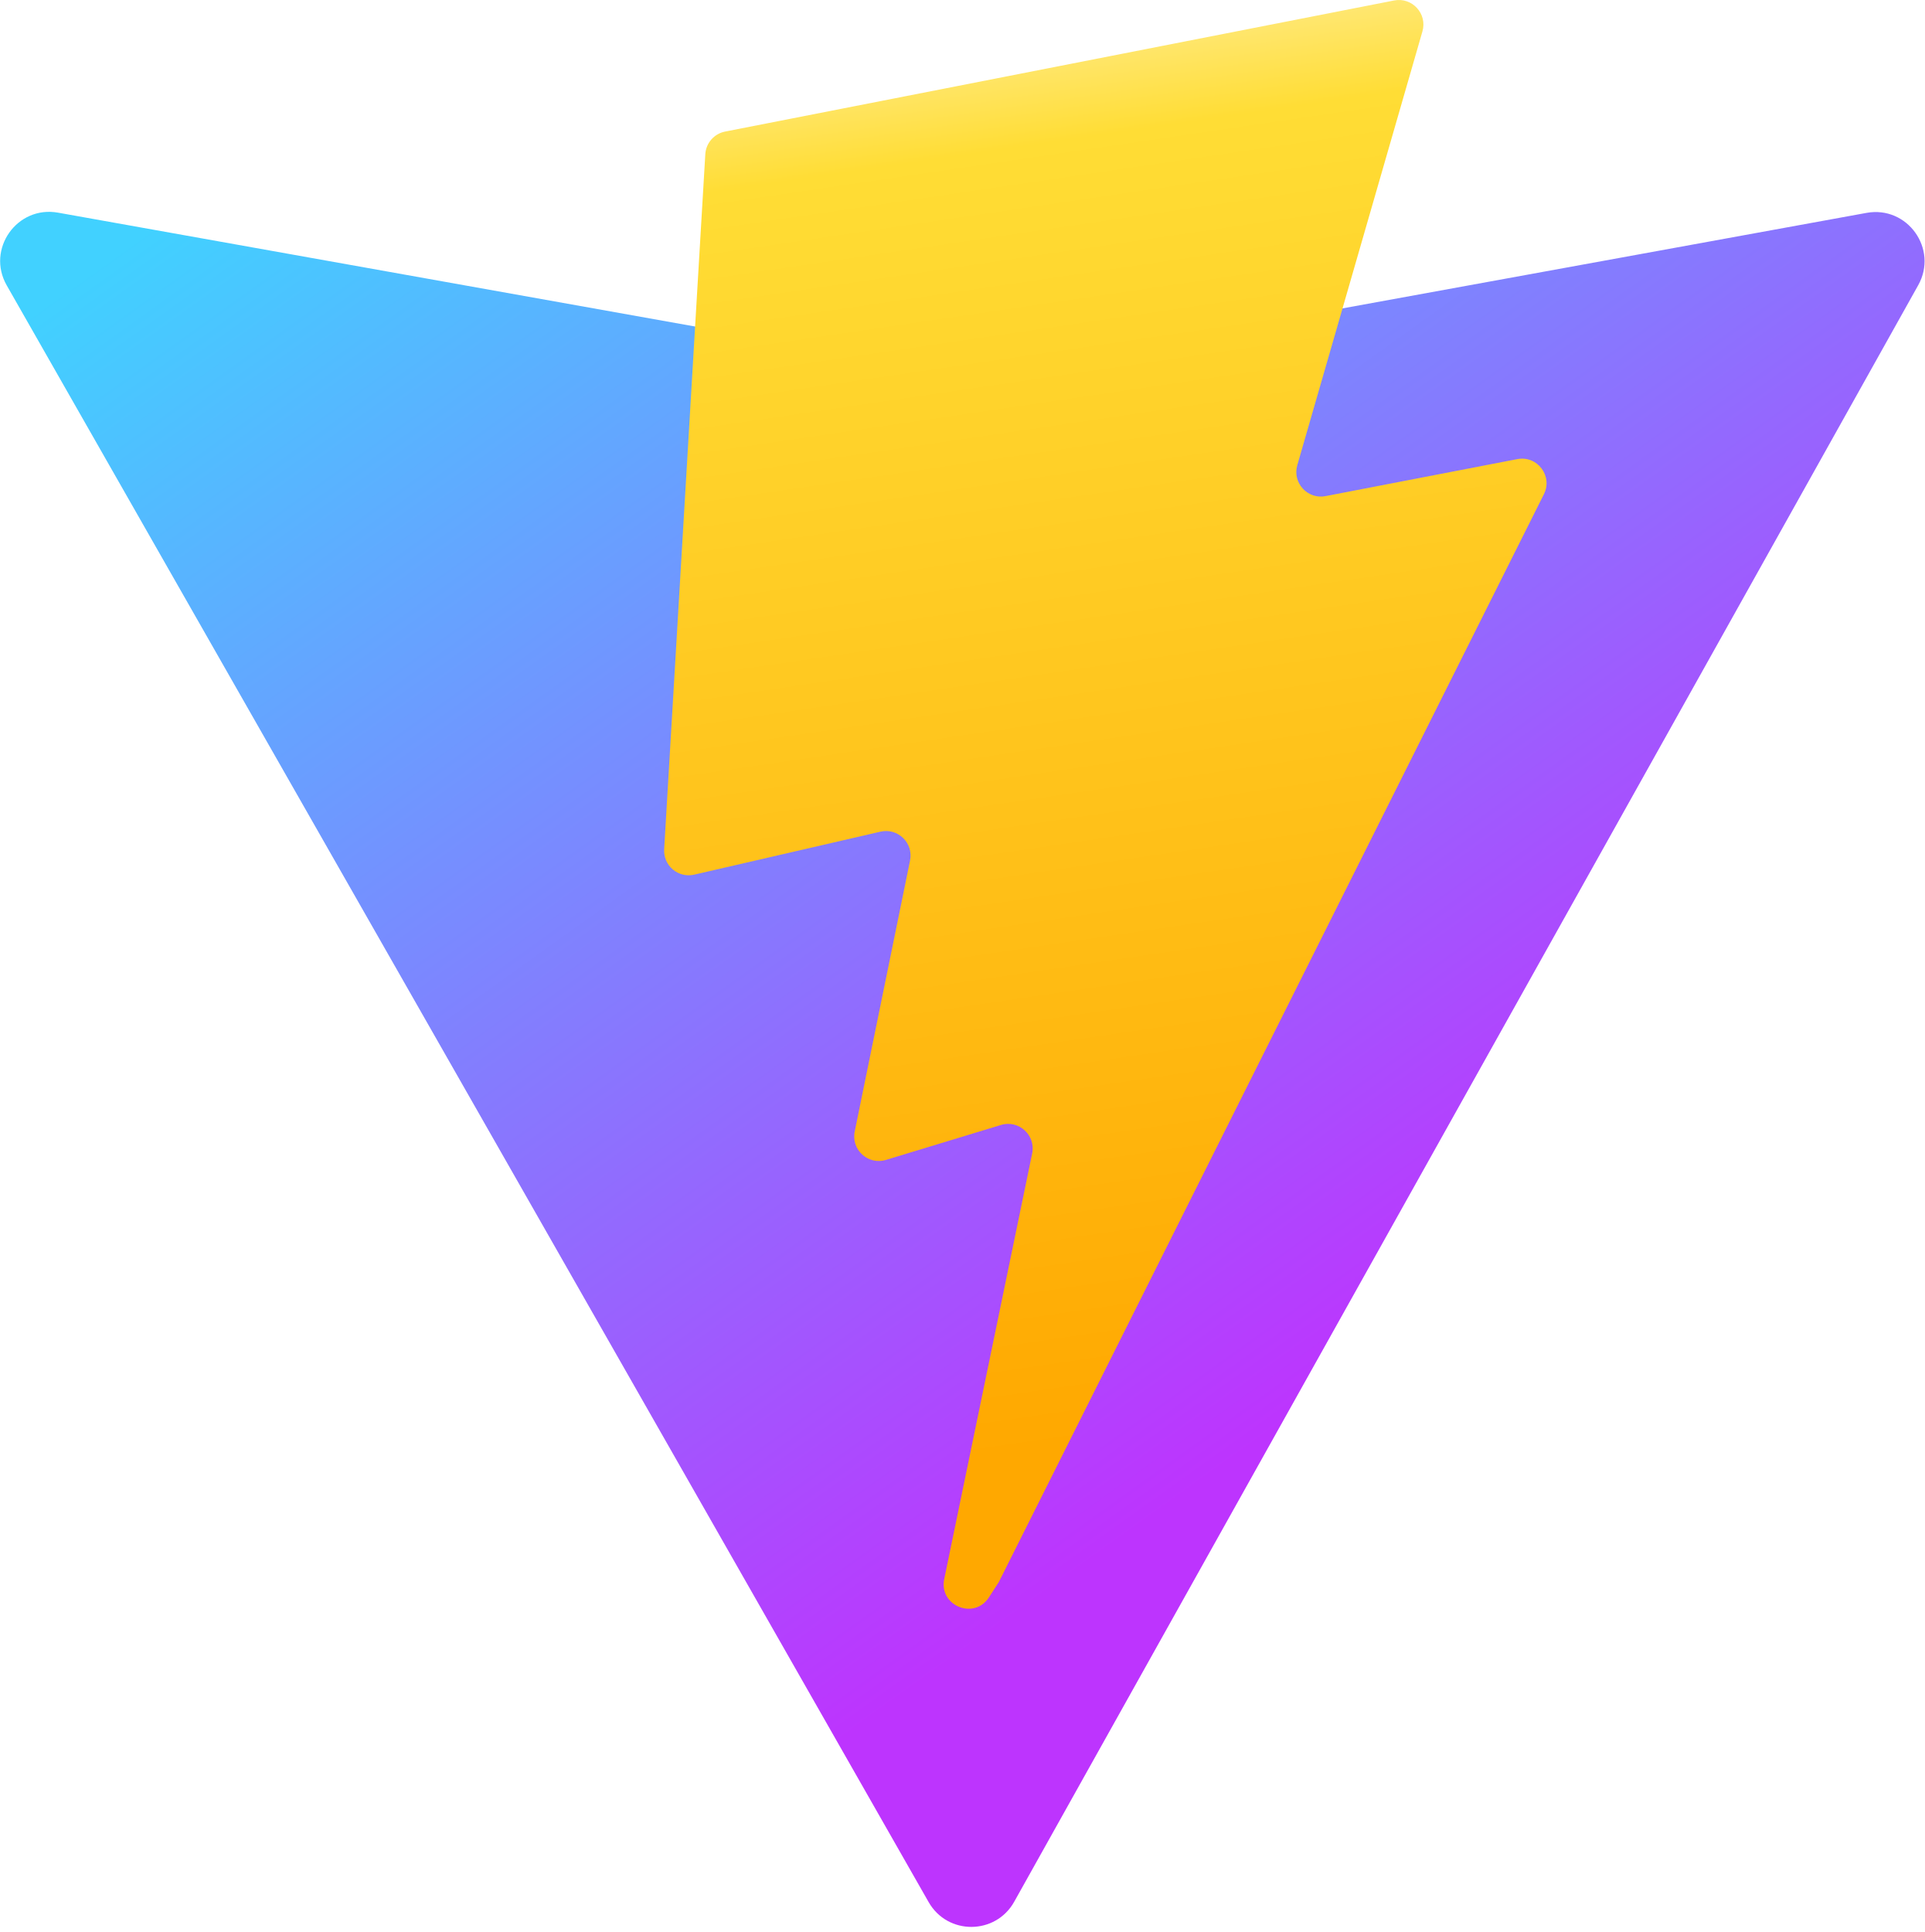
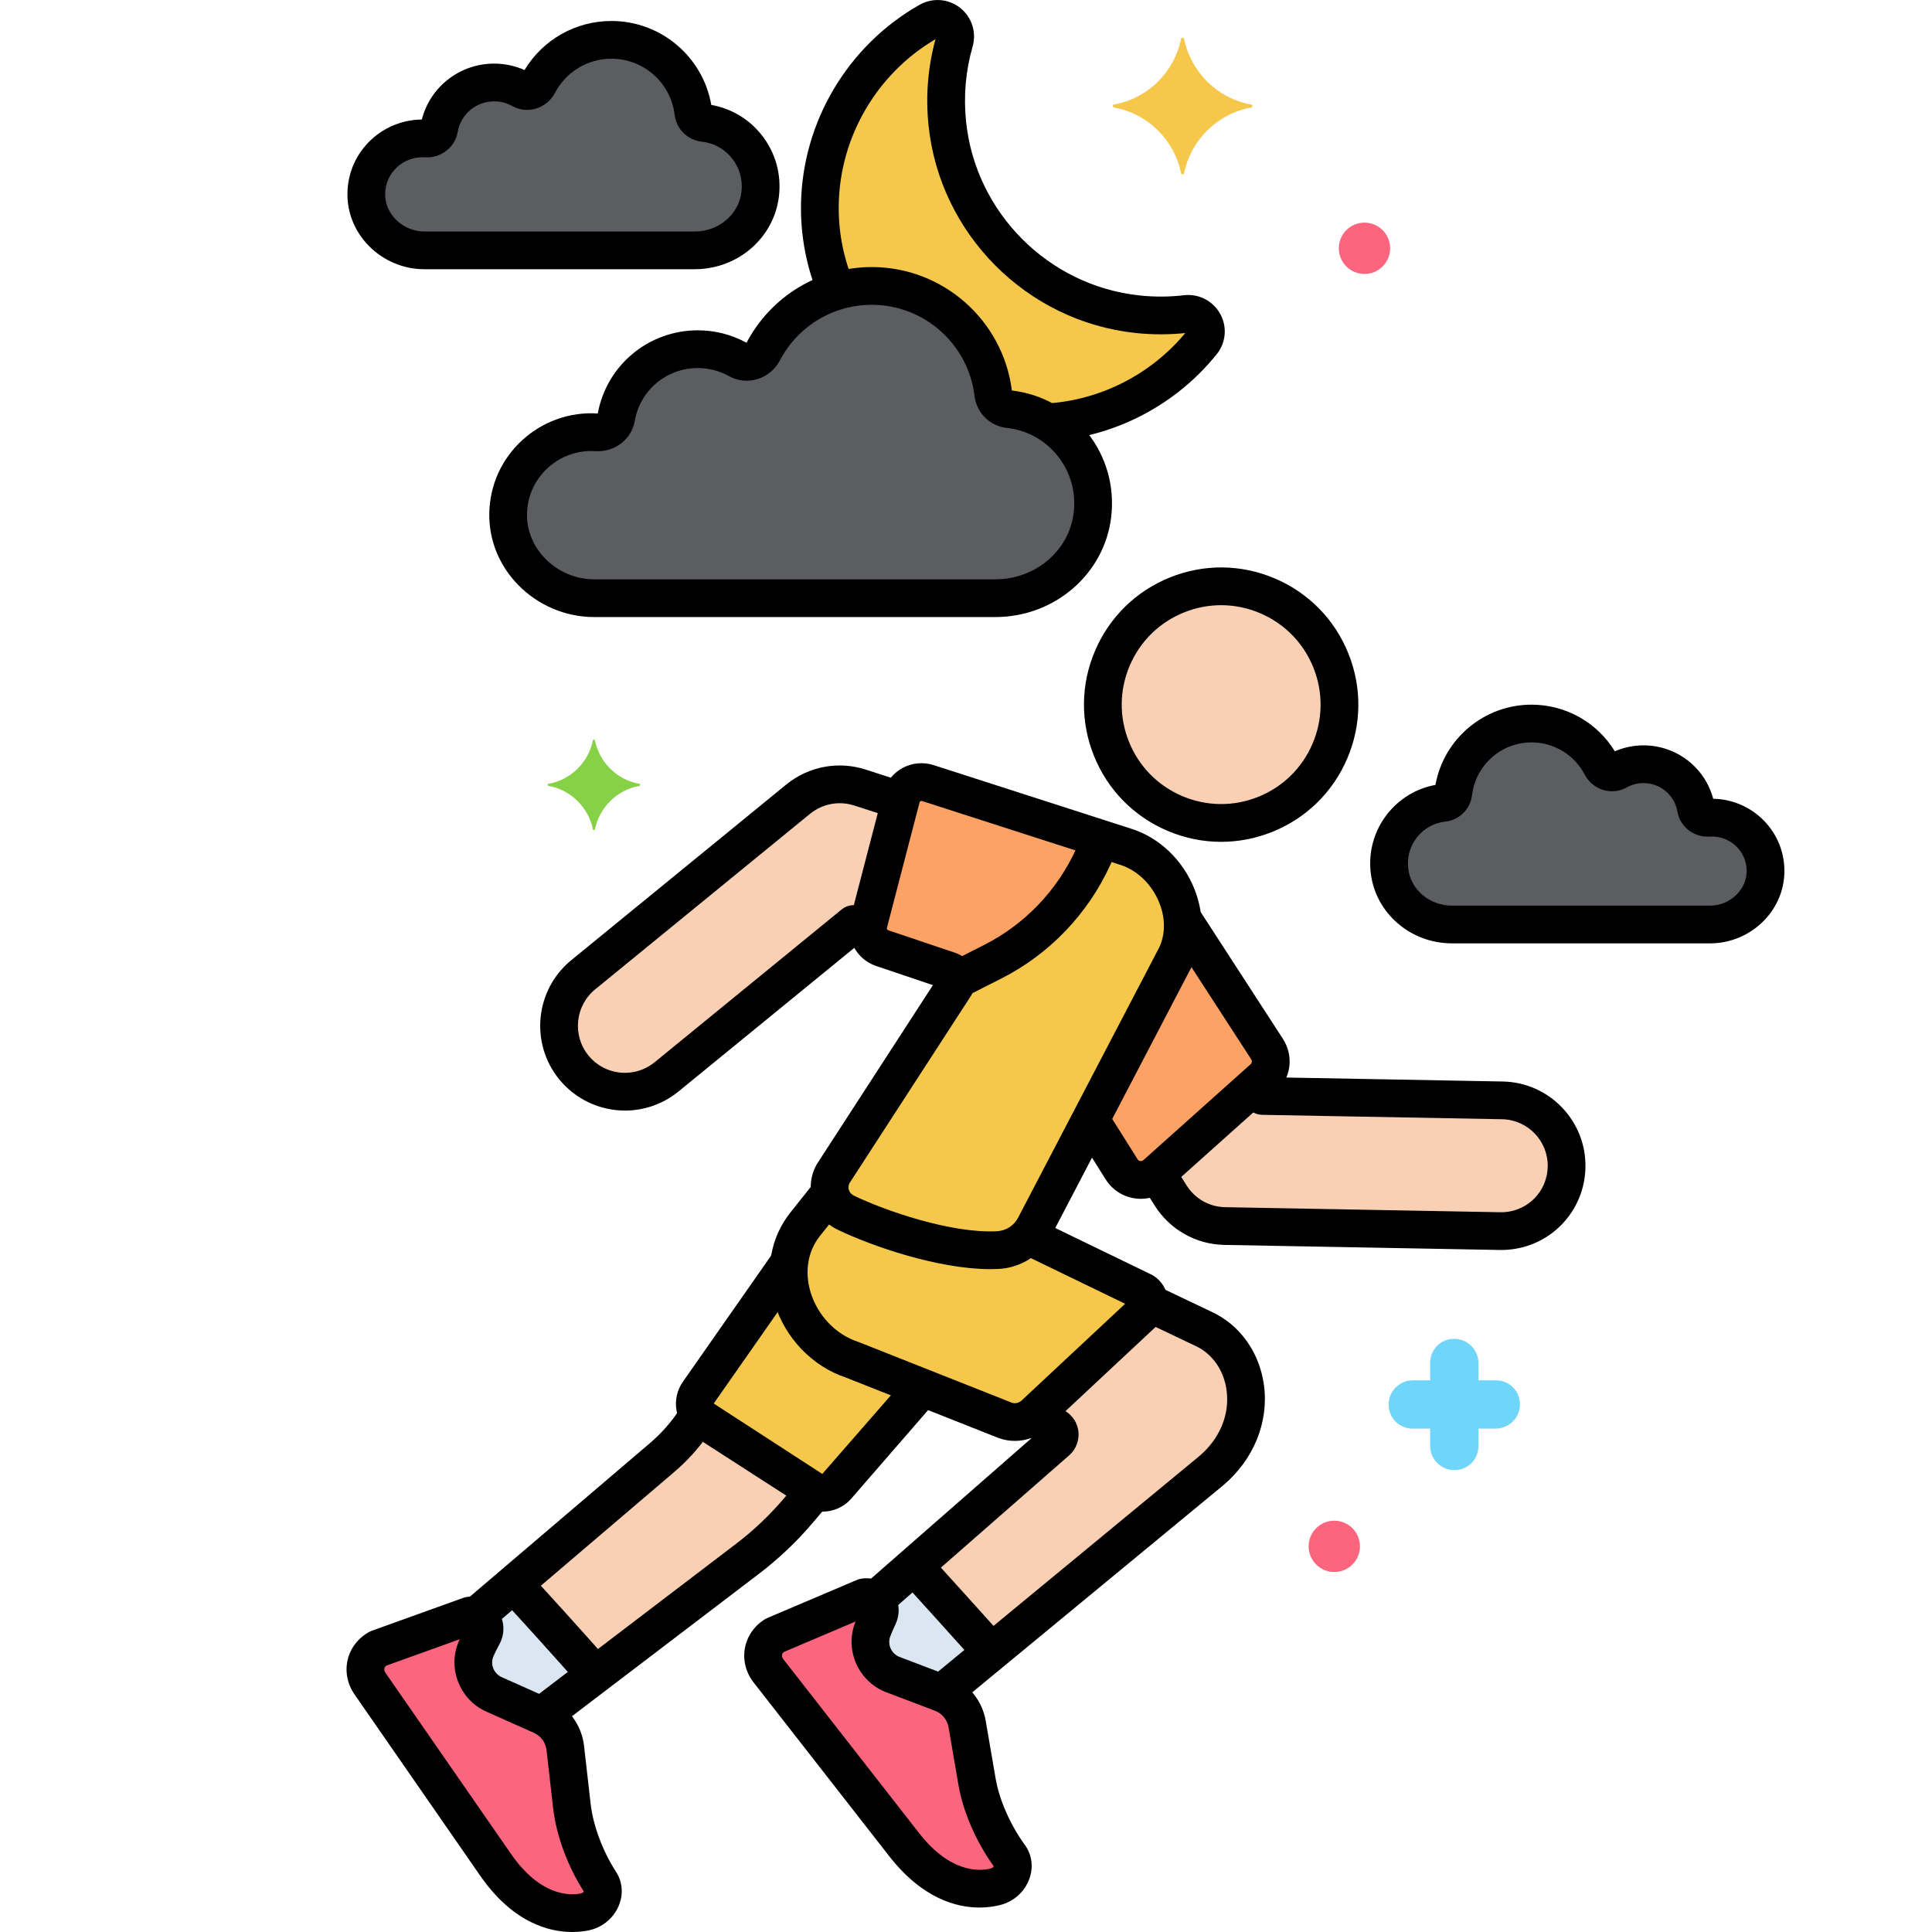
- <svg xmlns="http://www.w3.org/2000/svg" aria-hidden="true" role="img" class="iconify iconify--logos" width="31.88" height="32" preserveAspectRatio="xMidYMid meet" viewBox="0 0 256 257">
-   <defs>
-     <linearGradient id="IconifyId1813088fe1fbc01fb466" x1="-.828%" x2="57.636%" y1="7.652%" y2="78.411%">
-       <stop offset="0%" stop-color="#41D1FF" />
-       <stop offset="100%" stop-color="#BD34FE" />
-     </linearGradient>
-     <linearGradient id="IconifyId1813088fe1fbc01fb467" x1="43.376%" x2="50.316%" y1="2.242%" y2="89.03%">
-       <stop offset="0%" stop-color="#FFEA83" />
-       <stop offset="8.333%" stop-color="#FFDD35" />
-       <stop offset="100%" stop-color="#FFA800" />
-     </linearGradient>
-   </defs>
-   <path fill="url(#IconifyId1813088fe1fbc01fb466)" d="M255.153 37.938L134.897 252.976c-2.483 4.44-8.862 4.466-11.382.048L.875 37.958c-2.746-4.814 1.371-10.646 6.827-9.67l120.385 21.517a6.537 6.537 0 0 0 2.322-.004l117.867-21.483c5.438-.991 9.574 4.796 6.877 9.62Z" />
-   <path fill="url(#IconifyId1813088fe1fbc01fb467)" d="M185.432.063L96.44 17.501a3.268 3.268 0 0 0-2.634 3.014l-5.474 92.456a3.268 3.268 0 0 0 3.997 3.378l24.777-5.718c2.318-.535 4.413 1.507 3.936 3.838l-7.361 36.047c-.495 2.426 1.782 4.5 4.151 3.78l15.304-4.649c2.372-.72 4.652 1.36 4.15 3.788l-11.698 56.621c-.732 3.542 3.979 5.473 5.943 2.437l1.313-2.028l72.516-144.72c1.215-2.423-.88-5.186-3.54-4.672l-25.505 4.922c-2.396.462-4.435-1.77-3.759-4.114l16.646-57.705c.677-2.35-1.37-4.583-3.769-4.113Z" />
+ <svg xmlns="http://www.w3.org/2000/svg" version="1.1" x="0px" y="0px" viewBox="0 0 256 256" enable-background="new 0 0 256 256" xml:space="preserve">
+   <g id="Layer_1">
+ </g>
+   <g id="Layer_2">
+ </g>
+   <g id="Layer_3">
+ </g>
+   <g id="Layer_4">
+ </g>
+   <g id="Layer_5">
+ </g>
+   <g id="Layer_6">
+ </g>
+   <g id="Layer_7">
+ </g>
+   <g id="Layer_8">
+ </g>
+   <g id="Layer_9">
+ </g>
+   <g id="Layer_10">
+ </g>
+   <g id="Layer_11">
+ </g>
+   <g id="Layer_12">
+ </g>
+   <g id="Layer_13">
+ </g>
+   <g id="Layer_14">
+ </g>
+   <g id="Layer_15">
+ </g>
+   <g id="Layer_16">
+ </g>
+   <g id="Layer_17">
+ </g>
+   <g id="Layer_18">
+ </g>
+   <g id="Layer_19">
+ </g>
+   <g id="Layer_20">
+ </g>
+   <g id="Layer_21">
+ </g>
+   <g id="Layer_22">
+ </g>
+   <g id="Layer_23">
+ </g>
+   <g id="Layer_24">
+ </g>
+   <g id="Layer_25">
+ </g>
+   <g id="Layer_26">
+ </g>
+   <g id="Layer_27">
+ </g>
+   <g id="Layer_28">
+ </g>
+   <g id="Layer_29">
+ </g>
+   <g id="Layer_30">
+ </g>
+   <g id="Layer_31">
+ </g>
+   <g id="Layer_32">
+ </g>
+   <g id="Layer_33">
+ </g>
+   <g id="Layer_34">
+ </g>
+   <g id="Layer_35">
+ </g>
+   <g id="Layer_36">
+ </g>
+   <g id="Layer_37">
+ </g>
+   <g id="Layer_38">
+ </g>
+   <g id="Layer_39">
+ </g>
+   <g id="Layer_40">
+ </g>
+   <g id="Layer_41">
+ </g>
+   <g id="Layer_42">
+ </g>
+   <g id="Layer_43">
+ </g>
+   <g id="Layer_44">
+ </g>
+   <g id="Layer_45">
+ </g>
+   <g id="Layer_46">
+ </g>
+   <g id="Layer_47">
+ </g>
+   <g id="Layer_48">
+ </g>
+   <g id="Layer_49">
+ </g>
+   <g id="Layer_50">
+ </g>
+   <g id="Layer_51">
+ </g>
+   <g id="Layer_52">
+ </g>
+   <g id="Layer_53">
+ </g>
+   <g id="Layer_54">
+ </g>
+   <g id="Layer_55">
+ </g>
+   <g id="Layer_56">
+ </g>
+   <g id="Layer_57">
+ </g>
+   <g id="Layer_58">
+ </g>
+   <g id="Layer_59">
+ </g>
+   <g id="Layer_60">
+ </g>
+   <g id="Layer_61">
+ </g>
+   <g id="Layer_62">
+ </g>
+   <g id="Layer_63">
+ </g>
+   <g id="Layer_64">
+ </g>
+   <g id="Layer_65">
+ </g>
+   <g id="Layer_66">
+ </g>
+   <g id="Layer_67">
+ </g>
+   <g id="Layer_68">
+     <g>
+       <g>
+         <g>
+           <path fill="#5B5D60" d="M226.413,108.355c-0.799,0.053-1.547-0.455-1.683-1.244c-0.581-3.375-3.534-5.847-6.966-5.847      c-1.243,0-2.409,0.323-3.423,0.887c-0.776,0.432-1.735,0.113-2.147-0.674c-1.746-3.333-5.238-5.606-9.261-5.606      c-5.343,0-9.736,4.012-10.36,9.187c-0.091,0.751-0.661,1.249-1.328,1.321c-4.406,0.478-7.686,4.48-7.125,9.048      c0.502,4.092,4.15,7.073,8.273,7.073h34.236c3.969,0,7.389-3.248,7.314-7.216C233.866,111.178,230.343,108.092,226.413,108.355z      " />
+         </g>
+       </g>
+       <g>
+         <g>
+           <path fill="#F9D0B4" d="M159.494,176.089l-7.241-3.446c-0.028,0.381-0.192,0.757-0.505,1.05l-14.665,13.701      c-0.191,0.179-0.402,0.327-0.62,0.461c1.212,0.452,2.326,0.862,3.201,1.172c0.819,0.29,1.019,1.352,0.365,1.924l-24.092,21.087      c0.564,0.473,0.827,1.282,0.487,2.05c-0.228,0.515-0.549,1.173-0.814,1.91c-0.845,2.354,0.371,5.008,2.709,5.896l6.457,2.453      l35.69-29.442C167.527,188.946,165.987,179.107,159.494,176.089z" />
+         </g>
+       </g>
+       <g>
+         <g>
+           <path fill="#F5C84C" d="M151.319,171.063l-15.079-7.306c-1.029,1.118-2.47,1.804-4.028,1.886      c-6.606,0.348-15.86-2.885-20.145-4.962c-1.118-0.542-1.828-1.534-2.051-2.637l-3.316,4.159      c-4.855,6.088-1.168,15.565,6.235,17.979l20.227,8.011c1.354,0.493,2.869,0.183,3.922-0.8l14.665-13.701      C152.583,172.913,152.358,171.536,151.319,171.063z" />
+         </g>
+       </g>
+       <g>
+         <g>
+           <path fill="#F5C84C" d="M112.934,180.183c-5.532-1.805-8.986-7.553-8.353-12.885L92.523,184.54      c-0.829,1.185-0.507,2.821,0.708,3.604l14.372,9.261c1.066,0.687,2.475,0.486,3.306-0.472l11.338-13.062L112.934,180.183z" />
+         </g>
+       </g>
+       <g>
+         <g>
+           <path fill="#F9D0B4" d="M107.603,197.405l-14.372-9.261c-0.264-0.17-0.477-0.386-0.654-0.623l-0.797,1.145      c-1.155,1.659-2.518,3.162-4.056,4.474L63.047,214.18c0.94,0.343,1.465,1.451,0.963,2.432c-0.257,0.501-0.615,1.14-0.921,1.861      c-0.977,2.303,0.086,5.021,2.371,6.04l6.308,2.815l27.287-20.783c2.487-1.894,4.757-4.05,6.776-6.437      c0.656-0.776,1.383-1.633,2.133-2.516C107.84,197.539,107.719,197.479,107.603,197.405z" />
+         </g>
+       </g>
+       <g>
+         <g>
+           <path fill="#DAE6F1" d="M68.059,209.907l-5.012,4.274c0.94,0.343,1.465,1.451,0.963,2.432c-0.257,0.501-0.615,1.14-0.921,1.861      c-0.977,2.303,0.086,5.021,2.371,6.04l6.308,2.815l7.137-5.436C75.6,218.18,70.929,212.964,68.059,209.907z" />
+         </g>
+       </g>
+       <g>
+         <g>
+           <path fill="#DAE6F1" d="M121.113,207.507l-5.176,4.53c0.564,0.473,0.827,1.282,0.487,2.05c-0.228,0.515-0.549,1.173-0.814,1.91      c-0.845,2.354,0.371,5.008,2.709,5.896l6.457,2.453l6.613-5.456C127.936,215.049,124.468,211.205,121.113,207.507z" />
+         </g>
+       </g>
+       <g>
+         <g>
+           <path fill="#F9D0B4" d="M176.349,87.525c-3.227-8.03-12.352-11.924-20.382-8.697s-11.924,12.352-8.697,20.382      s12.352,11.924,20.382,8.697C175.681,104.68,179.575,95.555,176.349,87.525z" />
+         </g>
+       </g>
+       <g>
+         <g>
+           <g>
+             <g>
+               <path d="M178.668,86.593L178.668,86.593c-1.81-4.504-5.264-8.032-9.728-9.938c-4.466-1.905-9.402-1.958-13.905-0.147        c-4.504,1.809-8.033,5.264-9.938,9.729c-1.905,4.464-1.957,9.401-0.147,13.904c1.809,4.504,5.264,8.033,9.728,9.938        c2.292,0.979,4.709,1.468,7.128,1.468c2.293,0,4.587-0.439,6.777-1.32c4.504-1.809,8.033-5.264,9.938-9.728        C180.426,96.034,180.478,91.096,178.668,86.593z M173.922,98.535c-1.381,3.235-3.938,5.74-7.202,7.052        c-3.265,1.31-6.844,1.272-10.079-0.107c-3.235-1.381-5.74-3.938-7.052-7.203c-1.312-3.264-1.273-6.843,0.107-10.078        s3.938-5.74,7.203-7.052c1.587-0.638,3.25-0.956,4.911-0.956c1.753,0,3.506,0.354,5.167,1.063        c3.235,1.381,5.74,3.938,7.052,7.202C175.341,91.721,175.303,95.3,173.922,98.535z" />
+             </g>
+           </g>
+         </g>
+       </g>
+       <g>
+         <g>
+           <path fill="#F5C84C" d="M149.156,112.201l-26.212-8.44c-1.511-0.487-3.12,0.397-3.52,1.934l-4.324,16.62      c-0.365,1.403,0.417,2.85,1.79,3.313l8.912,3.006c0.802,0.271,1.168,1.198,0.766,1.944l-16.187,24.964      c-1.026,1.902-0.261,4.196,1.684,5.139c4.285,2.077,13.539,5.31,20.145,4.962c2.05-0.108,3.902-1.258,4.872-3.068l18.513-35.451      C158.668,121.727,155.176,114.085,149.156,112.201z" />
+         </g>
+       </g>
+       <g>
+         <g>
+           <path fill="#FCA265" d="M167.891,139.009l-11.211-17.287c0.184,1.858-0.135,3.738-1.083,5.403l-11.103,21.261l4.132,6.562      c0.987,1.568,3.157,1.882,4.547,0.638l14.201-12.701C168.477,141.897,168.697,140.251,167.891,139.009z" />
+         </g>
+       </g>
+       <g>
+         <g>
+           <path fill="#F9D0B4" d="M199.077,145.805l-31.79-0.584l-0.91-1.446l-13.099,11.715l1.841,2.923      c1.556,2.471,4.252,3.992,7.172,4.045l36.468,0.669c0.293,0.006,0.582-0.003,0.868-0.027c4.384-0.355,7.871-3.985,7.953-8.476      C207.668,149.842,203.861,145.893,199.077,145.805z" />
+         </g>
+       </g>
+       <g>
+         <g>
+           <path fill="#F9D0B4" d="M113.954,104.356c-2.82-0.91-5.911-0.328-8.207,1.547L77.28,129.162      c-3.734,3.051-4.288,8.551-1.237,12.286c1.887,2.309,4.71,3.402,7.473,3.178c1.705-0.138,3.387-0.777,4.812-1.941l24.785-20.249      l1.91,0.617c-0.004-0.244,0.013-0.49,0.077-0.736l4.222-16.226L113.954,104.356z" />
+         </g>
+       </g>
+       <g>
+         <g>
+           <path fill="#FCA265" d="M122.945,103.761c-1.511-0.487-3.12,0.397-3.52,1.934l-4.324,16.62c-0.365,1.403,0.417,2.85,1.79,3.313      l8.912,3.006c0.56,0.189,0.9,0.698,0.922,1.242l4.823-2.444c5.886-2.983,10.58-7.882,13.309-13.889l1.08-2.378L122.945,103.761z      " />
+         </g>
+       </g>
+       <g>
+         <g>
+           <g>
+             <g>
+               <path d="M158.289,117.854c-1.521-3.864-4.652-6.867-8.377-8.036l-26.2-8.436c-1.373-0.443-2.883-0.3-4.146,0.395        c-1.264,0.694-2.197,1.893-2.561,3.288l-4.324,16.62c-0.692,2.661,0.806,5.434,3.411,6.312l7.525,2.538l-15.333,23.646        c-0.037,0.057-0.071,0.114-0.103,0.174c-0.818,1.517-0.98,3.245-0.457,4.865c0.527,1.633,1.683,2.95,3.251,3.711        c4.489,2.176,13.343,5.237,20.242,5.237c0.381,0,0.757-0.01,1.125-0.029c2.917-0.153,5.577-1.834,6.956-4.407l18.471-35.371        C159.519,125.287,159.708,121.458,158.289,117.854z M153.381,125.968l-18.501,35.427c-0.555,1.034-1.602,1.689-2.801,1.753        c-6.053,0.302-14.814-2.724-18.922-4.716c-0.33-0.16-0.57-0.426-0.674-0.749c-0.067-0.206-0.106-0.522,0.065-0.886        l16.118-24.858c0.037-0.057,0.071-0.114,0.103-0.174c0.542-1.004,0.613-2.189,0.195-3.251        c-0.418-1.063-1.278-1.882-2.362-2.249l-8.912-3.006c-0.129-0.044-0.204-0.182-0.169-0.313l4.324-16.62        c0.019-0.073,0.062-0.128,0.128-0.164c0.066-0.036,0.135-0.041,0.207-0.02l26.211,8.439c0.007,0.002,0.014,0.004,0.02,0.006        c2.3,0.72,4.254,2.626,5.228,5.1C154.498,121.875,154.421,124.136,153.381,125.968z" />
+             </g>
+           </g>
+         </g>
+       </g>
+       <g>
+         <g>
+           <path d="M169.989,137.648l-11.031-17.009c-0.751-1.159-2.302-1.488-3.458-0.737c-1.158,0.752-1.488,2.3-0.737,3.458      l11.031,17.008c0.136,0.211,0.1,0.484-0.088,0.652l-14.201,12.702c-0.143,0.128-0.295,0.137-0.406,0.123      c-0.106-0.015-0.255-0.067-0.358-0.23l-3.854-6.121c-0.735-1.17-2.28-1.52-3.447-0.783c-1.168,0.735-1.52,2.278-0.783,3.447      l3.854,6.121c0.864,1.374,2.284,2.292,3.894,2.518c0.257,0.036,0.515,0.054,0.77,0.054c1.345,0,2.649-0.492,3.666-1.401      l14.2-12.701C171.076,142.927,171.476,139.941,169.989,137.648z" />
+         </g>
+       </g>
+       <g>
+         <g>
+           <path d="M199.123,143.305l-30.44-0.559l-0.029-0.047c-0.735-1.17-2.283-1.52-3.447-0.783c-1.169,0.735-1.52,2.279-0.783,3.447      l0.749,1.189c0.449,0.713,1.227,1.152,2.069,1.168l31.79,0.584c3.398,0.062,6.111,2.877,6.049,6.275      c-0.058,3.182-2.489,5.773-5.657,6.03c-0.204,0.017-0.41,0.025-0.618,0.019l-36.468-0.67c-2.085-0.038-3.992-1.113-5.103-2.877      l-1.686-2.676c-0.737-1.171-2.282-1.52-3.447-0.783c-1.169,0.736-1.52,2.279-0.783,3.447l1.686,2.676      c2.011,3.194,5.466,5.143,9.241,5.213l36.472,0.67c0.066,0.001,0.132,0.001,0.197,0.001c0.309,0,0.613-0.012,0.914-0.036      c5.739-0.464,10.146-5.159,10.252-10.922C210.192,148.518,205.277,143.418,199.123,143.305z" />
+         </g>
+       </g>
+       <g>
+         <g>
+           <path d="M119.595,103.551l-4.873-1.573c-3.646-1.178-7.592-0.433-10.556,1.99l-28.467,23.258      c-4.796,3.918-5.509,11.007-1.591,15.804c2.143,2.622,5.343,4.125,8.701,4.125c0.302,0,0.605-0.012,0.909-0.036      c2.276-0.185,4.417-1.048,6.193-2.498l23.731-19.388l0.237,0.076c1.315,0.428,2.723-0.298,3.146-1.611      c0.424-1.314-0.298-2.723-1.612-3.146l-1.532-0.494c-0.806-0.26-1.692-0.094-2.349,0.443l-24.785,20.248      c-0.985,0.805-2.172,1.284-3.433,1.386c-2.042,0.169-4.04-0.683-5.335-2.269c-2.174-2.661-1.778-6.595,0.882-8.769      l28.468-23.258c1.644-1.344,3.832-1.757,5.857-1.104l4.873,1.573c1.316,0.427,2.723-0.297,3.147-1.61      C121.63,105.384,120.909,103.975,119.595,103.551z" />
+         </g>
+       </g>
+       <g>
+         <g>
+           <path d="M146.874,109.102c-1.259-0.57-2.739-0.015-3.311,1.242l-0.983,2.165c-2.483,5.47-6.803,9.978-12.162,12.693      l-4.667,2.364c-1.231,0.624-1.724,2.129-1.1,3.36c0.44,0.869,1.32,1.371,2.232,1.371c0.38,0,0.766-0.087,1.128-0.271      l4.667-2.365c6.37-3.229,11.503-8.586,14.455-15.085l0.983-2.165C148.687,111.154,148.131,109.673,146.874,109.102z" />
+         </g>
+       </g>
+       <g>
+         <g>
+           <path fill="#FC657E" d="M79.518,249.366c-1.753-2.709-3.334-6.512-3.734-10.025l-0.881-7.731      c-0.214-1.881-1.407-3.509-3.136-4.281l-6.309-2.816c-2.281-1.018-3.357-3.672-2.396-5.978c0.311-0.746,0.683-1.407,0.947-1.923      c0.635-1.238-0.359-2.7-1.771-2.538l-12.107,4.352c-1.754,0.939-2.223,3.045-1.117,4.64l16.653,24.025      c4.688,6.764,9.724,6.655,11.772,6.255C79.375,252.97,80.501,250.884,79.518,249.366z" />
+         </g>
+       </g>
+       <g>
+         <g>
+           <g>
+             <g>
+               <path d="M81.617,248.008c-1.744-2.695-3.027-6.124-3.349-8.95l-0.881-7.73c-0.313-2.747-2.075-5.154-4.601-6.281l-6.309-2.816        c-1.044-0.466-1.541-1.69-1.107-2.731c0.198-0.476,0.443-0.941,0.659-1.353l0.205-0.393c0.717-1.397,0.606-3.068-0.288-4.359        c-0.895-1.292-2.424-1.991-3.992-1.803c-0.191,0.021-0.379,0.065-0.561,0.131l-12.107,4.353        c-0.115,0.041-0.227,0.091-0.334,0.148c-1.453,0.778-2.501,2.117-2.877,3.675c-0.377,1.563-0.055,3.237,0.885,4.594        l16.653,24.025c4.347,6.272,9.154,7.481,12.212,7.481c0.847,0,1.561-0.093,2.093-0.196c1.827-0.357,3.343-1.572,4.056-3.252        C82.625,251.02,82.495,249.363,81.617,248.008z M76.961,250.894c-1.488,0.291-5.367,0.36-9.239-5.225l-16.653-24.025        c-0.167-0.241-0.166-0.445-0.135-0.574c0.035-0.146,0.125-0.27,0.266-0.37l9.713-3.492c-0.054,0.119-0.106,0.241-0.159,0.366        c-1.47,3.523,0.183,7.661,3.684,9.223l6.309,2.816c0.917,0.409,1.557,1.282,1.67,2.28l0.881,7.731        c0.406,3.563,1.92,7.668,4.057,11.003C77.307,250.713,77.181,250.851,76.961,250.894z" />
+             </g>
+           </g>
+         </g>
+       </g>
+       <g>
+         <g>
+           <path fill="#FC657E" d="M133.764,245.909c-1.904-2.605-3.698-6.313-4.297-9.798l-1.317-7.668      c-0.321-1.866-1.603-3.424-3.373-4.096l-6.458-2.454c-2.335-0.887-3.56-3.476-2.731-5.832c0.268-0.763,0.602-1.444,0.836-1.973      c0.563-1.272-0.511-2.676-1.912-2.434l-11.841,5.031c-1.698,1.037-2.047,3.167-0.852,4.696l17.987,23.043      c5.064,6.487,10.086,6.093,12.107,5.578C133.825,249.516,134.83,247.369,133.764,245.909z" />
+         </g>
+       </g>
+       <g>
+         <g>
+           <g>
+             <g>
+               <path d="M135.782,244.435C135.782,244.435,135.782,244.435,135.782,244.435c-1.895-2.592-3.37-5.943-3.852-8.746l-1.317-7.669        c-0.468-2.725-2.364-5.027-4.949-6.01l-6.458-2.453c-1.069-0.406-1.635-1.602-1.261-2.665        c0.171-0.485,0.389-0.964,0.582-1.386l0.183-0.405c0.636-1.438,0.431-3.1-0.537-4.339c-0.968-1.238-2.534-1.842-4.089-1.57        c-0.189,0.032-0.374,0.087-0.55,0.162l-11.841,5.031c-0.112,0.048-0.221,0.104-0.325,0.167        c-1.406,0.857-2.377,2.254-2.665,3.83c-0.289,1.583,0.128,3.236,1.144,4.538l17.988,23.043        c4.369,5.598,8.888,6.796,11.956,6.796c1.142,0,2.084-0.166,2.741-0.333c1.803-0.46,3.247-1.76,3.864-3.476        C136.959,247.385,136.735,245.739,135.782,244.435z M131.298,247.58c-1.474,0.376-5.339,0.664-9.521-4.693l-17.987-23.043        c-0.181-0.231-0.19-0.436-0.167-0.565c0.027-0.147,0.108-0.276,0.244-0.385l9.5-4.036c-0.046,0.121-0.092,0.246-0.138,0.374        c-1.267,3.6,0.618,7.637,4.202,8.999l6.458,2.453c0.939,0.356,1.628,1.193,1.798,2.183l1.317,7.668        c0.607,3.536,2.352,7.548,4.674,10.757C131.633,247.379,131.515,247.524,131.298,247.58z" />
+             </g>
+           </g>
+         </g>
+       </g>
+       <g>
+         <g>
+           <path d="M167.483,183.555c-0.581-4.346-3.174-7.984-6.916-9.724l-6.669-3.174c-1.246-0.594-2.738-0.063-3.332,1.184      c-0.593,1.247-0.063,2.738,1.184,3.332l6.689,3.184c2.206,1.024,3.734,3.216,4.089,5.861c0.434,3.241-0.906,6.44-3.653,8.759      l-35.341,29.154c-1.065,0.879-1.216,2.454-0.338,3.52c0.495,0.6,1.209,0.909,1.93,0.909c0.56,0,1.124-0.188,1.589-0.571      l35.363-29.173C166.118,193.406,168.139,188.449,167.483,183.555z" />
+         </g>
+       </g>
+       <g>
+         <g>
+           <g>
+             <g>
+               <path d="M142.854,189.411c-0.245-1.281-1.125-2.306-2.355-2.741c-0.754-0.268-1.688-0.609-2.707-0.988        c-1.297-0.483-2.734,0.176-3.215,1.471c-0.481,1.294,0.177,2.733,1.471,3.215c0.203,0.076,0.403,0.15,0.599,0.223        l-22.08,19.326c-1.039,0.909-1.144,2.488-0.235,3.527c0.495,0.564,1.187,0.854,1.882,0.854c0.584,0,1.171-0.204,1.646-0.619        l23.815-20.845C142.644,191.985,143.095,190.674,142.854,189.411z" />
+             </g>
+           </g>
+         </g>
+       </g>
+       <g>
+         <g>
+           <g>
+             <g>
+               <path d="M154.703,171.86c-0.221-1.354-1.099-2.503-2.295-3.048l-14.615-7.081c-1.243-0.603-2.739-0.082-3.34,1.16        c-0.602,1.242-0.083,2.737,1.16,3.34l13.474,6.527l-13.711,12.808c-0.366,0.342-0.889,0.45-1.294,0.304l-20.228-8.012        c-0.048-0.02-0.096-0.036-0.145-0.053c-2.96-0.966-5.379-3.498-6.311-6.608c-0.811-2.708-0.354-5.418,1.255-7.436l3.197-4.009        c0.861-1.079,0.684-2.652-0.396-3.514c-1.079-0.86-2.652-0.684-3.513,0.396l-3.197,4.009        c-2.646,3.318-3.424,7.688-2.136,11.987c1.388,4.631,5.013,8.417,9.473,9.902l20.225,8.01        c0.711,0.259,1.445,0.385,2.173,0.385c1.573,0,3.114-0.591,4.311-1.708l14.665-13.701        C154.458,174.583,154.925,173.215,154.703,171.86z" />
+             </g>
+           </g>
+         </g>
+       </g>
+       <g>
+         <g>
+           <path d="M123.534,182.389c-1.042-0.906-2.622-0.794-3.527,0.249l-11.05,12.666l-14.385-9.331l11.987-17.142      c0.791-1.132,0.515-2.69-0.616-3.481s-2.69-0.517-3.481,0.616l-11.987,17.142c-0.783,1.118-1.081,2.528-0.817,3.867      c0.263,1.34,1.072,2.532,2.22,3.271l14.372,9.261c0.834,0.537,1.781,0.797,2.722,0.797c1.427,0,2.84-0.597,3.826-1.731      l10.986-12.657C124.688,184.872,124.577,183.293,123.534,182.389z" />
+         </g>
+       </g>
+       <g>
+         <g>
+           <path d="M109.197,196.14c-1.05-0.894-2.63-0.765-3.523,0.287l-1.753,2.067c-1.895,2.24-4.042,4.28-6.381,6.063l-26.962,20.535      c-1.099,0.837-1.311,2.405-0.474,3.504c0.492,0.646,1.237,0.985,1.991,0.985c0.528,0,1.061-0.167,1.513-0.511l26.962-20.536      c2.628-2.002,5.041-4.294,7.169-6.812l1.746-2.06C110.378,198.611,110.25,197.033,109.197,196.14z" />
+         </g>
+       </g>
+       <g>
+         <g>
+           <path d="M93.73,185.866c-1.132-0.788-2.691-0.511-3.48,0.623l-0.522,0.749c-1.03,1.48-2.25,2.826-3.625,3.999l-24.289,20.709      c-1.051,0.896-1.176,2.474-0.28,3.524c0.495,0.58,1.197,0.878,1.903,0.878c0.574,0,1.15-0.196,1.621-0.598l24.289-20.709      c1.702-1.451,3.211-3.116,4.485-4.947l0.521-0.748C95.142,188.214,94.863,186.655,93.73,185.866z" />
+         </g>
+       </g>
+       <g>
+         <g>
+           <path d="M80.534,219.962c-4.578-5.141-8.042-8.971-10.295-11.386c-0.942-1.01-2.524-1.063-3.533-0.122      c-1.01,0.942-1.064,2.524-0.122,3.534c2.227,2.386,5.665,6.188,10.217,11.3c0.494,0.555,1.179,0.837,1.868,0.837      c0.591,0,1.186-0.209,1.662-0.633C81.361,222.573,81.452,220.993,80.534,219.962z" />
+         </g>
+       </g>
+       <g>
+         <g>
+           <path d="M132.961,216.898c-3.237-3.6-6.484-7.198-9.636-10.674c-0.928-1.022-2.508-1.101-3.531-0.172      c-1.023,0.927-1.1,2.508-0.173,3.531c3.146,3.47,6.389,7.063,9.621,10.658c0.494,0.549,1.176,0.828,1.86,0.828      c0.596,0,1.193-0.212,1.671-0.641C133.8,219.506,133.884,217.926,132.961,216.898z" />
+         </g>
+       </g>
+       <g>
+         <g>
+           <g>
+             <g>
+               <path d="M233.349,108.372c-1.736-1.595-4.011-2.496-6.339-2.531c-1.104-4.148-4.864-7.077-9.246-7.077        c-1.304,0-2.598,0.27-3.792,0.785c-2.349-3.832-6.501-6.178-11.039-6.178c-6.283,0-11.627,4.521-12.729,10.635        c-2.514,0.459-4.75,1.8-6.358,3.829c-1.774,2.238-2.558,5.043-2.207,7.896c0.648,5.284,5.271,9.269,10.754,9.269h34.236        c2.634,0,5.213-1.088,7.074-2.984c1.813-1.849,2.787-4.256,2.74-6.777C236.393,112.598,235.295,110.159,233.349,108.372z         M230.134,118.513c-0.928,0.945-2.205,1.487-3.506,1.487h-34.236c-2.96,0-5.45-2.097-5.791-4.878        c-0.187-1.516,0.227-3,1.162-4.181c0.934-1.179,2.266-1.916,3.751-2.077c1.859-0.201,3.315-1.644,3.54-3.507        c0.001,0,0.001,0,0.001,0c0.479-3.983,3.867-6.986,7.878-6.986c2.968,0,5.668,1.635,7.047,4.268        c0.514,0.98,1.413,1.724,2.467,2.037c1.051,0.313,2.156,0.19,3.109-0.34c0.673-0.375,1.437-0.572,2.208-0.572        c2.233,0,4.127,1.586,4.503,3.771c0.349,2.03,2.184,3.465,4.313,3.314c1.231-0.07,2.464,0.358,3.388,1.206        c0.929,0.853,1.453,2.017,1.476,3.276C231.465,116.5,231,117.631,230.134,118.513z" />
+             </g>
+           </g>
+         </g>
+       </g>
+       <g>
+         <g>
+           <path fill="#5B5D60" d="M133.676,54.214c-1.037-0.113-1.923-0.886-2.064-2.053c-0.969-8.04-7.796-14.274-16.097-14.274      c-6.251,0-11.676,3.533-14.39,8.711c-0.64,1.222-2.13,1.718-3.336,1.047c-1.575-0.877-3.387-1.378-5.319-1.378      c-5.334,0-9.921,3.841-10.824,9.084c-0.211,1.226-1.373,2.016-2.615,1.933c-6.105-0.408-11.58,4.387-11.699,10.767      c-0.115,6.166,5.198,11.211,11.365,11.211h53.195c6.406,0,12.074-4.632,12.854-10.99      C145.618,61.175,140.522,54.958,133.676,54.214z" />
+         </g>
+       </g>
+       <g>
+         <g>
+           <path fill="#5B5D60" d="M93.262,16.287c-0.699-0.076-1.297-0.597-1.392-1.384c-0.654-5.42-5.256-9.623-10.852-9.623      c-4.214,0-7.872,2.382-9.701,5.873c-0.432,0.824-1.436,1.158-2.249,0.706c-1.062-0.591-2.284-0.929-3.586-0.929      c-3.596,0-6.688,2.589-7.297,6.124c-0.142,0.827-0.926,1.359-1.763,1.303c-4.116-0.275-7.806,2.958-7.887,7.259      c-0.078,4.156,3.504,7.558,7.662,7.558H92.06c4.318,0,8.14-3.123,8.666-7.409C101.313,20.979,97.878,16.788,93.262,16.287z" />
+         </g>
+       </g>
+       <g>
+         <g>
+           <path fill="#F5C84C" d="M157.161,41.604c-2.085,0.246-4.24,0.265-6.44,0.031c-13.227-1.407-23.844-12.066-25.201-25.298      c-0.389-3.79-0.027-7.444,0.95-10.838c0.584-2.032-1.565-3.724-3.404-2.681c-8.482,4.81-14.249,13.851-14.429,24.255      c-0.07,4.058,0.74,7.948,2.244,11.49c1.469-0.437,3.023-0.676,4.634-0.676c8.301,0,15.128,6.235,16.097,14.274      c0.141,1.167,1.027,1.94,2.064,2.053c1.866,0.202,3.595,0.823,5.115,1.746c8.283-0.493,15.612-4.52,20.49-10.608      C160.582,43.73,159.227,41.36,157.161,41.604z" />
+         </g>
+       </g>
+       <g>
+         <g>
+           <g>
+             <g>
+               <path d="M144.087,57.336c-2.492-3.145-6.043-5.126-10.007-5.592c-1.185-9.333-9.146-16.356-18.565-16.356        c-6.979,0-13.33,3.835-16.594,10.026c-1.97-1.077-4.198-1.646-6.45-1.646c-6.539,0-12.095,4.628-13.264,11.023        c-0.002-0.001-0.005-0.001-0.008-0.001c-3.648-0.245-7.29,1.047-10.005,3.54c-2.742,2.518-4.29,5.953-4.36,9.674        c-0.066,3.545,1.305,6.932,3.861,9.536c2.634,2.684,6.28,4.223,10.003,4.223h53.195c7.82,0,14.413-5.668,15.336-13.185        C147.728,64.513,146.611,60.521,144.087,57.336z M142.266,67.969c-0.615,5.014-5.074,8.794-10.373,8.794H78.698        c-2.39,0-4.735-0.993-6.435-2.726c-1.608-1.639-2.472-3.748-2.431-5.939c0.044-2.34,1.018-4.501,2.743-6.085        c1.577-1.447,3.645-2.252,5.746-2.252c0.181,0,0.363,0.006,0.544,0.018c2.569,0.169,4.822-1.548,5.245-4.002        c0.7-4.062,4.216-7.009,8.36-7.009c1.435,0,2.854,0.367,4.103,1.062c1.158,0.646,2.497,0.791,3.767,0.411        c1.28-0.382,2.373-1.286,3-2.481c2.382-4.547,7.047-7.371,12.175-7.371c6.932,0,12.786,5.19,13.615,12.072        c0.271,2.251,2.029,3.994,4.276,4.24c2.679,0.291,5.08,1.62,6.763,3.742C141.855,62.569,142.601,65.243,142.266,67.969z" />
+             </g>
+           </g>
+         </g>
+       </g>
+       <g>
+         <g>
+           <g>
+             <g>
+               <path d="M100.919,17.886c-1.684-2.125-4.032-3.521-6.669-3.982C93.138,7.514,87.57,2.78,81.019,2.78        c-4.746,0-9.087,2.472-11.517,6.503c-1.26-0.561-2.633-0.854-4.019-0.854c-4.565,0-8.478,3.071-9.592,7.411        c-2.439,0.015-4.831,0.949-6.651,2.621c-2.014,1.849-3.151,4.373-3.203,7.106c-0.049,2.61,0.958,5.102,2.836,7.015        c1.928,1.964,4.598,3.091,7.326,3.091H92.06c5.683,0,10.475-4.129,11.147-9.604C103.57,23.111,102.758,20.205,100.919,17.886z         M98.244,25.46c-0.365,2.973-3.024,5.214-6.185,5.214H56.198c-1.394,0-2.763-0.581-3.757-1.593        c-0.93-0.947-1.429-2.162-1.405-3.419c0.025-1.353,0.588-2.603,1.585-3.518c0.913-0.838,2.109-1.304,3.321-1.304        c0.104,0,0.208,0.003,0.313,0.01c2.14,0.147,4.039-1.305,4.395-3.372c0.404-2.346,2.437-4.049,4.833-4.049        c0.841,0,1.639,0.206,2.37,0.613c0.975,0.542,2.1,0.665,3.169,0.346c1.072-0.32,1.987-1.077,2.51-2.076        c1.465-2.796,4.334-4.532,7.487-4.532c4.262,0,7.86,3.19,8.37,7.422c0.229,1.896,1.71,3.364,3.604,3.57        c1.587,0.172,3.011,0.96,4.009,2.219C98.001,22.254,98.443,23.841,98.244,25.46z" />
+             </g>
+           </g>
+         </g>
+       </g>
+       <g>
+         <g>
+           <path d="M161.682,41.588c-0.959-1.729-2.854-2.702-4.814-2.467c-1.934,0.229-3.912,0.237-5.882,0.027      c-12.076-1.285-21.74-10.986-22.979-23.067c-0.345-3.367-0.054-6.695,0.865-9.892c0.548-1.906-0.098-3.927-1.647-5.147      c-1.549-1.221-3.667-1.38-5.393-0.399c-9.492,5.384-15.506,15.494-15.695,26.387c-0.07,4.036,0.651,7.999,2.142,11.778      c0.507,1.284,1.959,1.914,3.244,1.407s1.915-1.959,1.408-3.243c-1.249-3.164-1.853-6.48-1.794-9.856      c0.156-8.998,5.057-17.362,12.824-21.927c-1.012,3.696-1.324,7.53-0.927,11.402c1.478,14.417,13.011,25.995,27.423,27.53      c2.201,0.235,4.419,0.238,6.597,0.01c-4.397,5.298-10.807,8.672-17.654,9.278c-1.375,0.122-2.392,1.335-2.27,2.711      c0.115,1.3,1.206,2.279,2.487,2.279c0.074,0,0.148-0.003,0.224-0.01c8.345-0.738,16.142-4.92,21.393-11.474      C162.454,45.391,162.631,43.299,161.682,41.588z" />
+         </g>
+       </g>
+       <g>
+         <g>
+           <path fill="#70D6F9" d="M198.2,182.9h-2.3v-2.3c0-1.7-1.4-3.2-3.2-3.2s-3.2,1.4-3.2,3.2v2.3h-2.3c-1.7,0-3.2,1.4-3.2,3.2      c0,1.8,1.4,3.2,3.2,3.2h2.3v2.3c0,1.7,1.4,3.2,3.2,3.2s3.2-1.4,3.2-3.2v-2.3h2.3c1.7,0,3.2-1.4,3.2-3.2      C201.4,184.3,200,182.9,198.2,182.9z" />
+         </g>
+       </g>
+       <g>
+         <g>
+           <path fill="#F5C84C" d="M165.8,13.85c-4.5-0.8-8-4.3-8.9-8.7c0-0.2-0.4-0.2-0.4,0c-0.9,4.4-4.4,7.9-8.9,8.7      c-0.2,0-0.2,0.3,0,0.4c4.5,0.8,8,4.3,8.9,8.7c0,0.2,0.4,0.2,0.4,0c0.9-4.4,4.4-7.9,8.9-8.7C166,14.15,166,13.85,165.8,13.85z" />
+         </g>
+       </g>
+       <g>
+         <g>
+           <path fill="#87D147" d="M84.733,103.867c-2.983-0.531-5.304-2.851-5.901-5.768c0-0.133-0.265-0.133-0.265,0      c-0.597,2.917-2.917,5.238-5.901,5.768c-0.133,0-0.133,0.199,0,0.265c2.983,0.531,5.304,2.851,5.901,5.768      c0,0.133,0.265,0.133,0.265,0c0.597-2.917,2.917-5.237,5.901-5.768C84.866,104.066,84.866,103.867,84.733,103.867z" />
+         </g>
+       </g>
+       <g>
+         <g>
+           <path fill="#FC657E" d="M176.8,201.5c-1.878,0-3.4,1.522-3.4,3.4c0,1.878,1.522,3.4,3.4,3.4c1.878,0,3.4-1.522,3.4-3.4      C180.2,203.022,178.678,201.5,176.8,201.5z" />
+         </g>
+       </g>
+       <g>
+         <g>
+           <path fill="#FC657E" d="M180.8,29.5c-1.878,0-3.4,1.522-3.4,3.4c0,1.878,1.522,3.4,3.4,3.4c1.878,0,3.4-1.522,3.4-3.4      C184.2,31.022,182.678,29.5,180.8,29.5z" />
+         </g>
+       </g>
+     </g>
+   </g>
+   <g id="Layer_69">
+ </g>
+   <g id="Layer_70">
+ </g>
+   <g id="Layer_71">
+ </g>
+   <g id="Layer_72">
+ </g>
+   <g id="Layer_73">
+ </g>
+   <g id="Layer_74">
+ </g>
+   <g id="Layer_75">
+ </g>
</svg>
